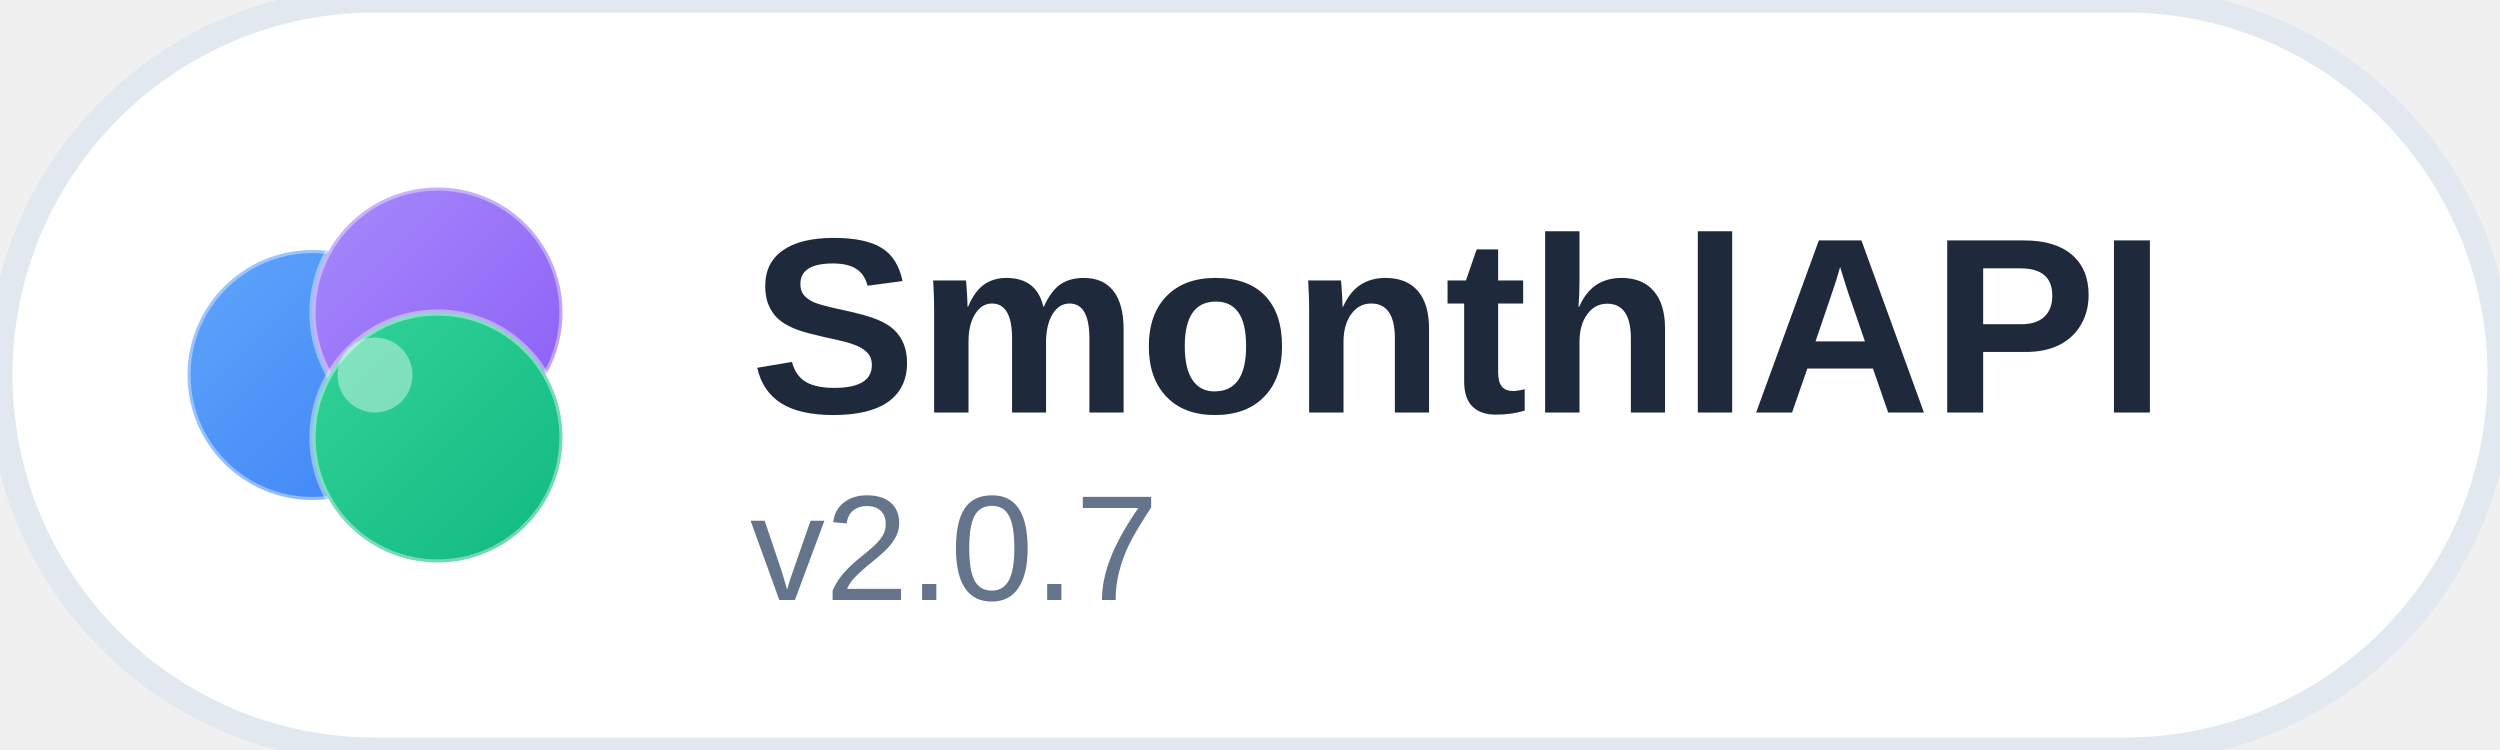
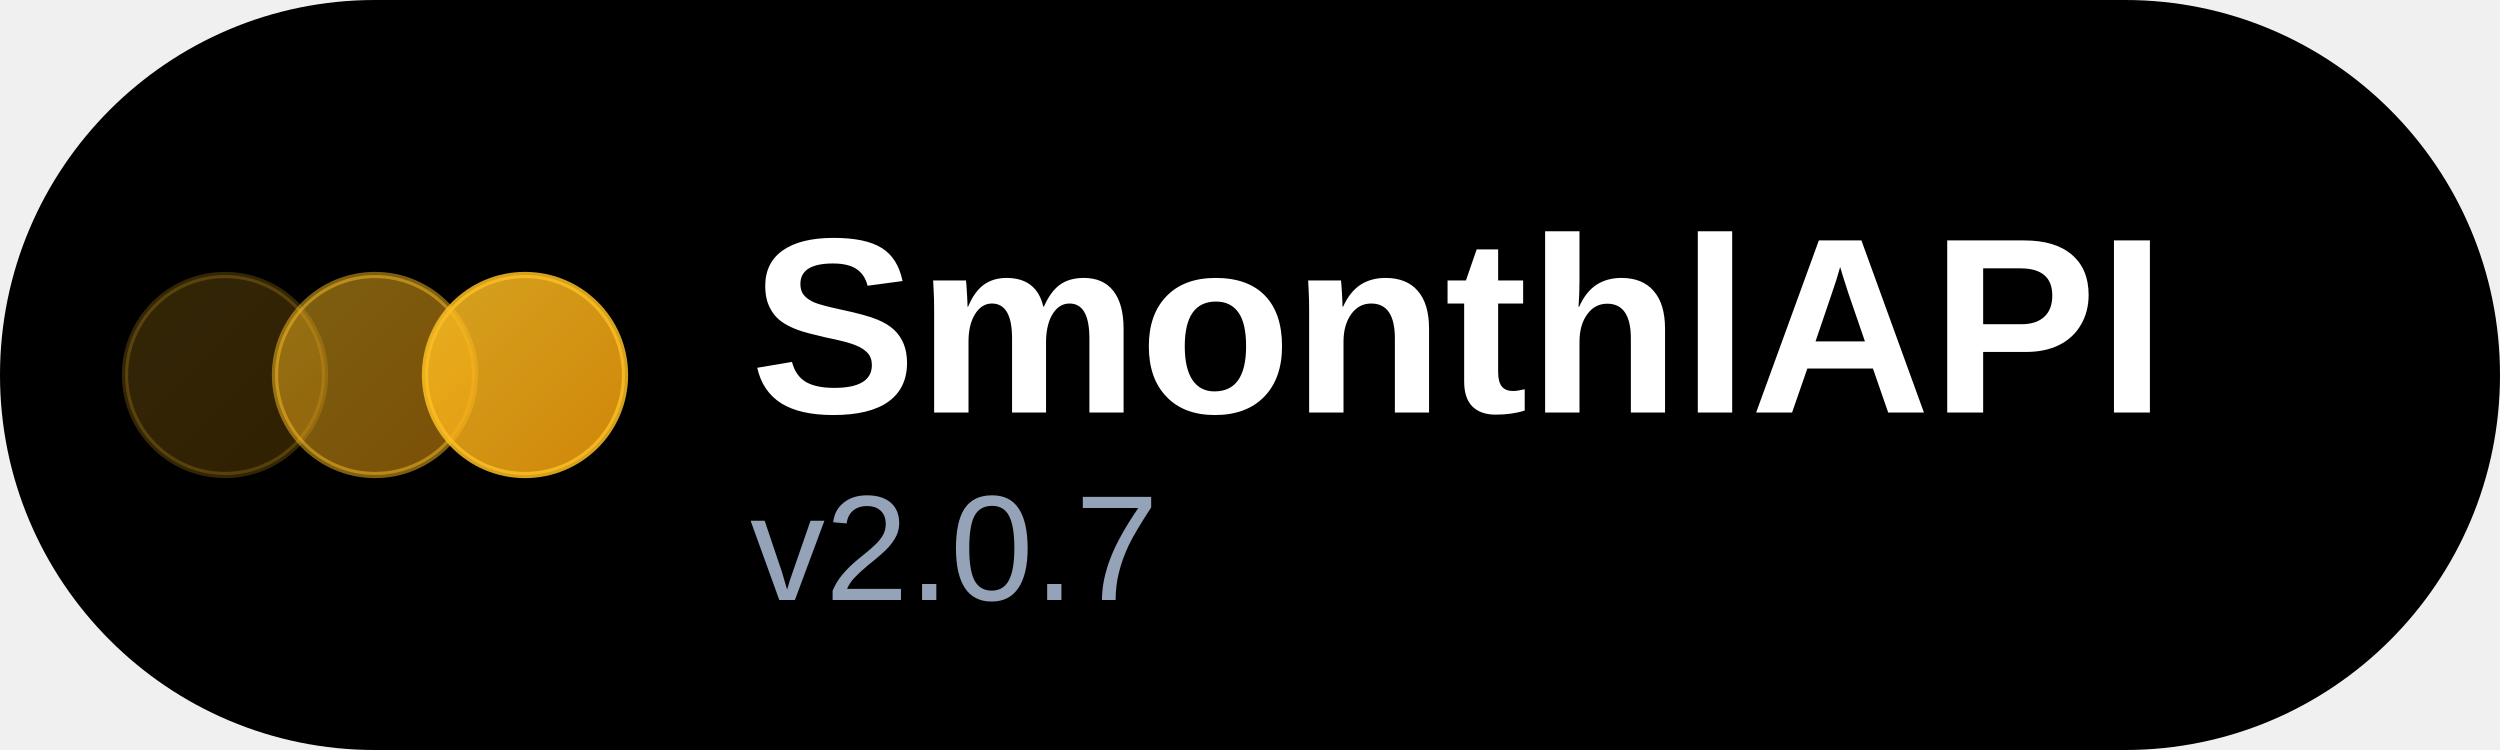
<svg xmlns="http://www.w3.org/2000/svg" width="200" height="60" viewBox="0 0 200 60">
  <defs>
    <linearGradient id="badgeGlass1" x1="0%" y1="0%" x2="100%" y2="100%">
-       <stop offset="0%" style="stop-color:#60a5fa" />
-       <stop offset="100%" style="stop-color:#3b82f6" />
+       <stop offset="0%" style="stop-color:#fbbf24;stop-opacity:0.2" />
+       <stop offset="100%" style="stop-color:#f59e0b;stop-opacity:0.2" />
    </linearGradient>
    <linearGradient id="badgeGlass2" x1="0%" y1="0%" x2="100%" y2="100%">
-       <stop offset="0%" style="stop-color:#a78bfa" />
-       <stop offset="100%" style="stop-color:#8b5cf6" />
+       <stop offset="0%" style="stop-color:#fbbf24;stop-opacity:0.5" />
+       <stop offset="100%" style="stop-color:#f59e0b;stop-opacity:0.5" />
    </linearGradient>
    <linearGradient id="badgeGlass3" x1="0%" y1="0%" x2="100%" y2="100%">
-       <stop offset="0%" style="stop-color:#34d399" />
-       <stop offset="100%" style="stop-color:#10b981" />
+       <stop offset="0%" style="stop-color:#fbbf24;stop-opacity:0.85" />
+       <stop offset="100%" style="stop-color:#f59e0b;stop-opacity:0.85" />
    </linearGradient>
  </defs>
-   <rect width="200" height="60" rx="30" fill="#ffffff" stroke="#e2e8f0" stroke-width="2" />
-   <g transform="translate(15, 15)">
-     <circle cx="10" cy="15" r="10" fill="url(#badgeGlass1)" />
-     <circle cx="10" cy="15" r="10" fill="none" stroke="rgba(255,255,255,0.4)" stroke-width="0.5" />
-     <circle cx="20" cy="10" r="10" fill="url(#badgeGlass2)" />
-     <circle cx="20" cy="10" r="10" fill="none" stroke="rgba(255,255,255,0.4)" stroke-width="0.5" />
-     <circle cx="20" cy="20" r="10" fill="url(#badgeGlass3)" />
-     <circle cx="20" cy="20" r="10" fill="none" stroke="rgba(255,255,255,0.4)" stroke-width="0.5" />
-     <circle cx="15" cy="15" r="3" fill="rgba(255,255,255,0.4)" />
+   <rect width="200" height="60" rx="30" fill="#000000" />
+   <g transform="translate(10, 30)">
+     <circle cx="8" cy="0" r="8" fill="url(#badgeGlass1)" />
+     <circle cx="8" cy="0" r="8" fill="none" stroke="rgba(251,191,36,0.2)" stroke-width="0.5" />
+     <circle cx="20" cy="0" r="8" fill="url(#badgeGlass2)" />
+     <circle cx="20" cy="0" r="8" fill="none" stroke="rgba(251,191,36,0.5)" stroke-width="0.5" />
+     <circle cx="32" cy="0" r="8" fill="url(#badgeGlass3)" />
+     <circle cx="32" cy="0" r="8" fill="none" stroke="rgba(251,191,36,0.85)" stroke-width="0.5" />
  </g>
-   <text x="60" y="33" font-family="'SF Pro Display', Arial, sans-serif" font-size="20" font-weight="700" fill="#1e293b">
+   <text x="60" y="33" font-family="'SF Pro Display', Arial, sans-serif" font-size="20" font-weight="700" fill="#ffffff">
    SmonthlAPI
  </text>
-   <text x="60" y="48" font-family="'SF Pro Display', Arial, sans-serif" font-size="12" font-weight="500" fill="#64748b">
+   <text x="60" y="48" font-family="'SF Pro Display', Arial, sans-serif" font-size="12" font-weight="500" fill="#94a3b8">
    v2.0.7
  </text>
</svg>
